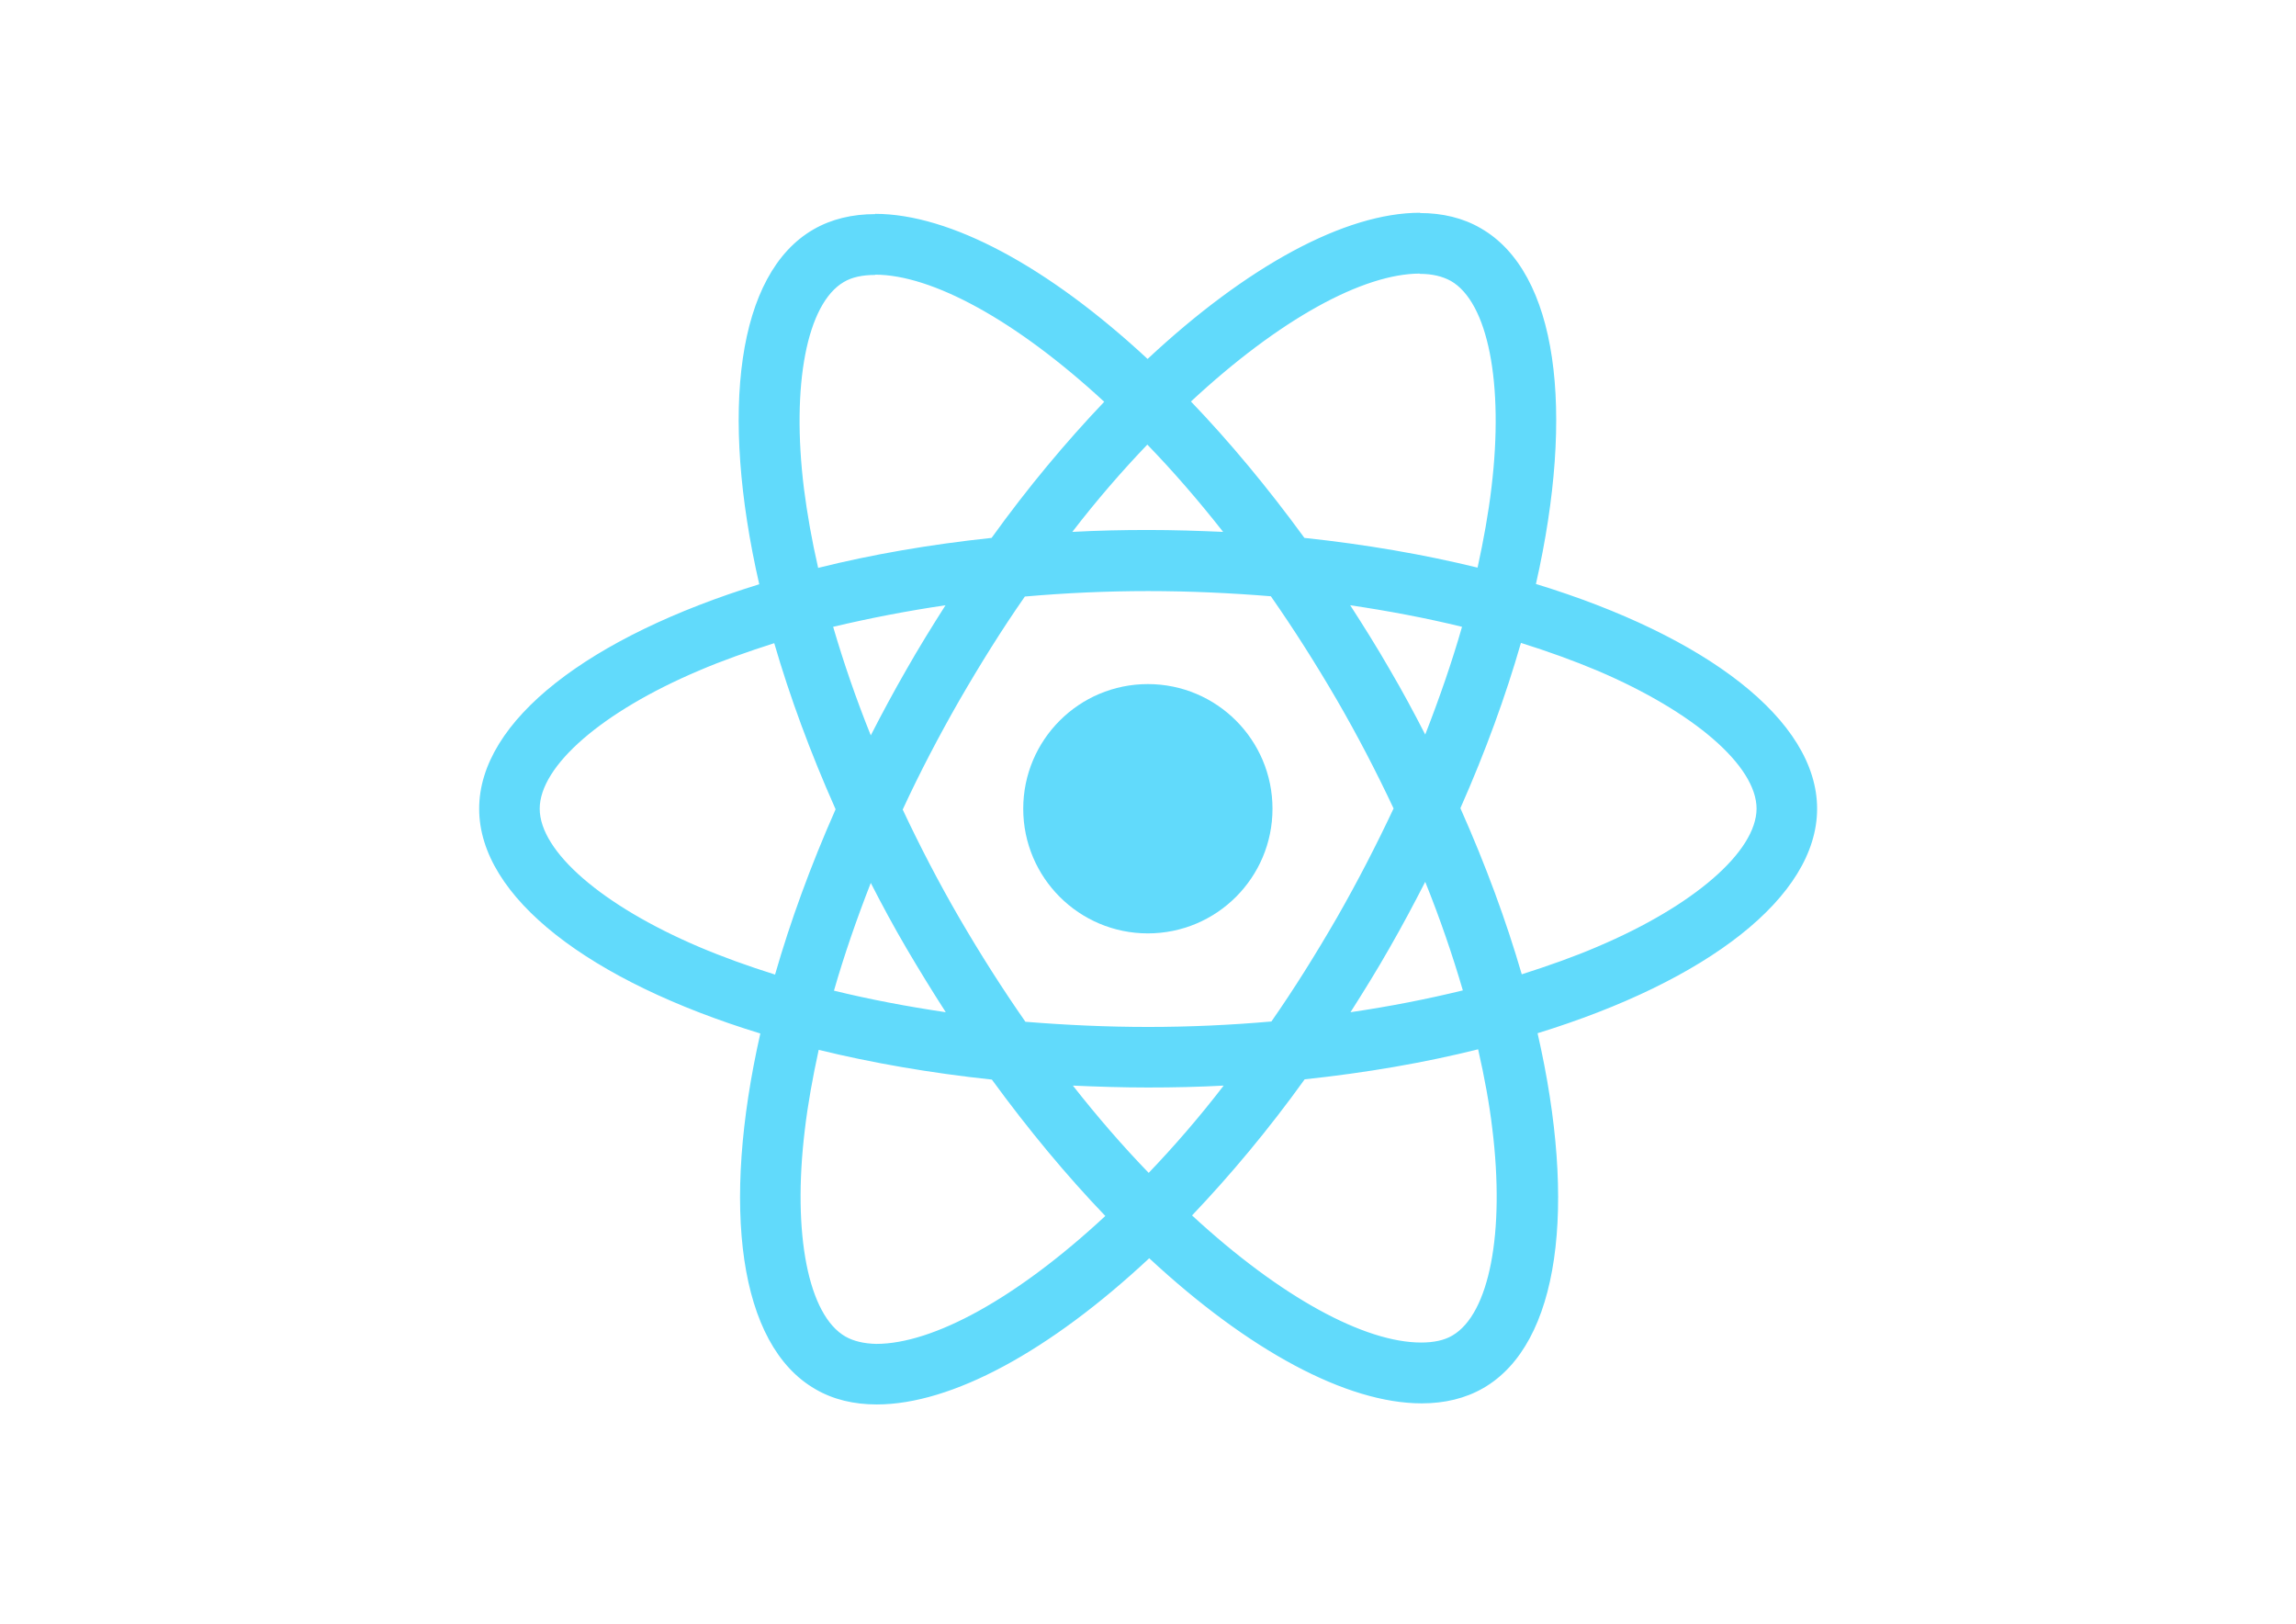
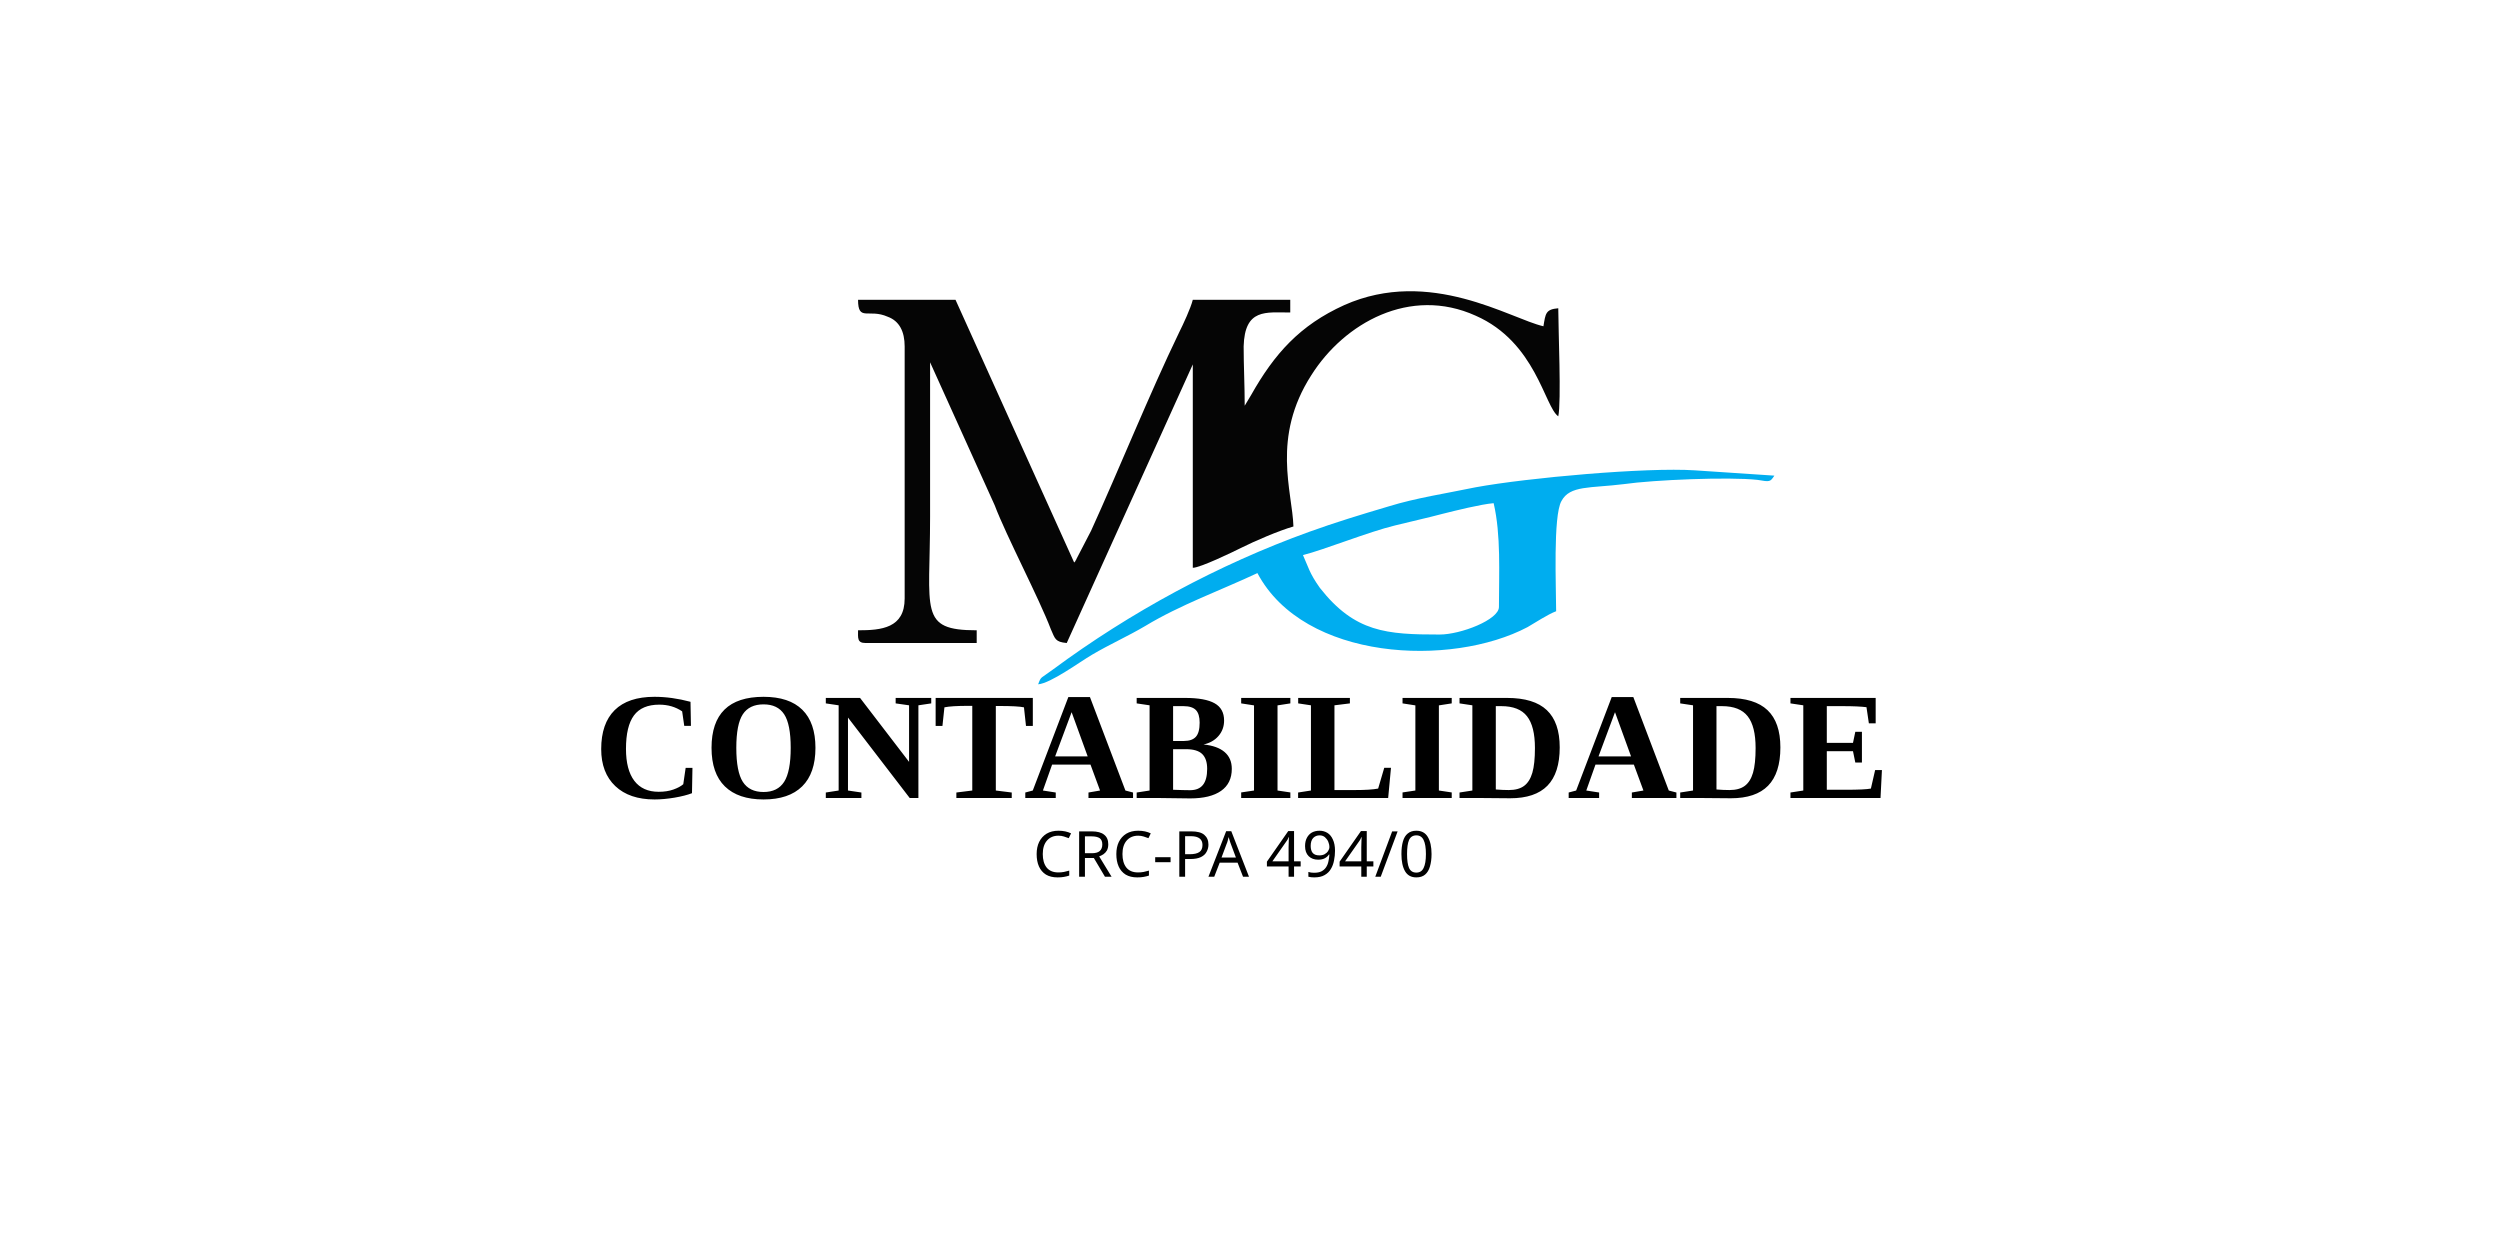
- <svg xmlns="http://www.w3.org/2000/svg" viewBox="0 0 841.9 595.3">
-   <g fill="#61DAFB">
-     <path d="M666.3 296.5c0-32.5-40.7-63.3-103.1-82.4 14.4-63.6 8-114.2-20.2-130.4-6.5-3.8-14.1-5.6-22.4-5.6v22.3c4.6 0 8.3.9 11.4 2.6 13.6 7.8 19.5 37.5 14.9 75.7-1.1 9.4-2.9 19.3-5.1 29.4-19.6-4.8-41-8.5-63.5-10.9-13.5-18.5-27.5-35.3-41.6-50 32.6-30.3 63.2-46.9 84-46.9V78c-27.5 0-63.5 19.6-99.9 53.6-36.4-33.8-72.4-53.2-99.9-53.2v22.3c20.7 0 51.4 16.5 84 46.6-14 14.7-28 31.4-41.3 49.9-22.6 2.4-44 6.1-63.6 11-2.3-10-4-19.7-5.2-29-4.7-38.2 1.1-67.9 14.6-75.8 3-1.8 6.9-2.6 11.5-2.6V78.5c-8.4 0-16 1.8-22.6 5.6-28.1 16.2-34.4 66.7-19.9 130.1-62.2 19.2-102.7 49.9-102.7 82.3 0 32.5 40.7 63.3 103.1 82.4-14.4 63.6-8 114.2 20.2 130.4 6.5 3.8 14.1 5.6 22.5 5.6 27.5 0 63.5-19.6 99.9-53.6 36.4 33.8 72.4 53.2 99.9 53.2 8.4 0 16-1.8 22.6-5.6 28.1-16.2 34.4-66.7 19.9-130.1 62-19.1 102.5-49.9 102.5-82.3zm-130.2-66.7c-3.7 12.9-8.3 26.2-13.5 39.5-4.1-8-8.4-16-13.1-24-4.6-8-9.5-15.8-14.4-23.4 14.2 2.1 27.9 4.7 41 7.9zm-45.8 106.5c-7.8 13.5-15.8 26.3-24.1 38.2-14.9 1.3-30 2-45.2 2-15.1 0-30.2-.7-45-1.9-8.3-11.9-16.4-24.6-24.2-38-7.6-13.1-14.5-26.4-20.8-39.8 6.2-13.4 13.2-26.8 20.7-39.9 7.8-13.5 15.8-26.3 24.1-38.2 14.9-1.3 30-2 45.2-2 15.1 0 30.2.7 45 1.9 8.3 11.9 16.4 24.6 24.2 38 7.6 13.1 14.5 26.4 20.8 39.8-6.3 13.4-13.2 26.8-20.7 39.9zm32.3-13c5.4 13.4 10 26.8 13.8 39.8-13.1 3.2-26.9 5.9-41.2 8 4.9-7.7 9.8-15.6 14.4-23.7 4.6-8 8.9-16.1 13-24.1zM421.2 430c-9.3-9.6-18.6-20.3-27.8-32 9 .4 18.2.7 27.5.7 9.4 0 18.7-.2 27.8-.7-9 11.7-18.3 22.4-27.5 32zm-74.4-58.9c-14.2-2.1-27.9-4.7-41-7.9 3.7-12.9 8.3-26.2 13.5-39.5 4.1 8 8.4 16 13.1 24 4.7 8 9.5 15.8 14.4 23.4zM420.7 163c9.3 9.6 18.6 20.3 27.8 32-9-.4-18.2-.7-27.5-.7-9.4 0-18.7.2-27.8.7 9-11.7 18.3-22.4 27.5-32zm-74 58.9c-4.9 7.7-9.8 15.6-14.4 23.7-4.6 8-8.9 16-13 24-5.4-13.4-10-26.8-13.8-39.8 13.1-3.1 26.9-5.8 41.2-7.9zm-90.5 125.2c-35.4-15.1-58.3-34.9-58.3-50.6 0-15.7 22.9-35.6 58.3-50.6 8.6-3.7 18-7 27.7-10.1 5.7 19.6 13.2 40 22.5 60.9-9.2 20.8-16.6 41.1-22.2 60.6-9.9-3.1-19.3-6.5-28-10.2zM310 490c-13.6-7.8-19.5-37.5-14.9-75.7 1.1-9.4 2.9-19.3 5.1-29.4 19.6 4.8 41 8.5 63.5 10.9 13.5 18.5 27.5 35.3 41.6 50-32.6 30.3-63.2 46.9-84 46.9-4.5-.1-8.3-1-11.3-2.7zm237.2-76.2c4.7 38.2-1.1 67.9-14.6 75.8-3 1.8-6.9 2.6-11.5 2.6-20.7 0-51.4-16.5-84-46.6 14-14.7 28-31.4 41.3-49.9 22.6-2.4 44-6.1 63.6-11 2.3 10.1 4.1 19.8 5.2 29.1zm38.5-66.7c-8.6 3.7-18 7-27.7 10.1-5.7-19.6-13.2-40-22.5-60.9 9.2-20.8 16.6-41.1 22.2-60.6 9.9 3.1 19.3 6.5 28.1 10.2 35.4 15.1 58.3 34.9 58.3 50.6-.1 15.7-23 35.6-58.4 50.6zM320.8 78.4z" />
-     <circle cx="420.9" cy="296.5" r="45.7" />
-     <path d="M520.5 78.1z" />
+ <svg xmlns="http://www.w3.org/2000/svg" style="isolation:isolate" viewBox="2 0 1080 540" width="1080pt" height="540pt">
+   <defs>
+     <clipPath id="_clipPath_cVveeaDpuDv993JBVambujwCVxfAFmxa">
+       <rect x="2" y="0" width="1080" height="540" />
+     </clipPath>
+   </defs>
+   <g clip-path="url(#_clipPath_cVveeaDpuDv993JBVambujwCVxfAFmxa)">
+     <clipPath id="_clipPath_fuvcJY7SR2I5yjccfi5i8PUJJss9AOrW">
+       <path d=" M 2 0 L 1082 0 L 1082 540 L 2 540 L 2 0 Z " fill="rgb(255,255,255)" />
+     </clipPath>
+     <g clip-path="url(#_clipPath_fuvcJY7SR2I5yjccfi5i8PUJJss9AOrW)">
+       <g>
+         <g>
+           <g>
+             <g>
+               <path d=" M 539.712 175.271 C 539.712 166.576 539.254 157.881 539.254 149.644 C 539.712 133.169 548.864 135 559.39 135 L 559.39 129.508 L 517.288 129.508 C 516.373 133.169 513.169 140.034 511.339 143.695 C 498.525 170.237 485.254 203.186 473.356 229.271 L 466.949 241.627 C 466.949 242.085 466.492 242.085 466.492 242.542 L 466.034 243 L 414.78 129.508 L 372.678 129.508 C 372.678 139.119 377.254 133.169 385.492 136.831 C 390.525 138.661 392.814 143.237 392.814 149.644 L 392.814 258.559 C 392.814 271.373 382.746 272.288 372.678 272.288 C 372.678 275.492 372.22 277.78 375.881 277.78 L 423.932 277.78 L 423.932 272.288 C 398.763 272.288 403.797 264.051 403.797 223.322 Q 403.797 189.915 403.797 156.508 L 431.712 218.288 C 436.746 231.559 450.932 258.559 455.966 271.831 C 457.797 275.949 457.797 277.322 462.83 277.78 L 517.288 157.424 L 517.288 245.288 C 520.492 245.288 534.678 238.424 538.339 236.593 C 543.831 233.847 554.356 229.271 560.763 227.441 C 560.305 212.339 551.153 189 568.542 162 C 582.729 139.576 611.102 123.559 639.475 136.373 C 665.559 147.814 669.22 175.729 675.17 179.847 C 676.542 173.898 675.17 141.864 675.17 133.169 C 669.678 133.627 669.678 135.458 668.763 140.949 C 654.576 137.746 619.797 115.322 582.729 131.797 C 563.508 140.492 552.525 152.847 542.458 170.695 L 539.712 175.271 Z " fill="rgb(5,5,5)" />
+               <path d=" M 456.881 289.22 C 490.288 264.508 528.271 243.915 567.627 229.729 C 579.068 225.61 589.593 222.407 601.949 218.746 C 613.847 215.085 626.203 213.254 639.475 210.508 C 661.898 206.39 713.153 201.814 734.203 203.186 L 768.525 205.475 C 766.695 208.22 766.695 208.22 761.203 207.305 C 748.847 205.932 716.356 207.305 703.542 209.136 C 688.898 210.966 680.203 209.593 676.542 216.458 C 672.881 222.864 674.254 253.983 674.254 264.051 C 670.593 265.424 665.102 269.085 661.898 270.915 C 628.949 288.305 565.339 285.559 545.203 247.576 C 529.644 254.898 511.797 261.305 496.695 270.458 C 488.915 275.034 481.593 278.237 473.814 282.814 C 468.322 286.017 455.966 295.169 450.475 295.627 C 451.847 291.966 451.39 293.339 456.881 289.22 L 456.881 289.22 Z  M 572.203 253.983 C 587.305 273.203 601.034 274.119 623.915 274.119 C 633.068 274.119 649.542 267.712 649.542 262.22 C 649.542 247.576 650.458 231.102 647.254 217.373 C 641.763 217.831 630.78 220.576 625.288 221.949 C 618.424 223.78 612.017 225.153 604.695 226.983 C 593.254 229.729 574.034 237.508 564.881 239.797 C 567.169 244.831 567.627 247.576 572.203 253.983 L 572.203 253.983 Z " fill-rule="evenodd" fill="rgb(0,173,239)" />
+             </g>
+           </g>
+         </g>
+       </g>
+     </g>
+     <g clip-path="url(#_clipPath_ekm6mLo16RlUvu3jJzsofzrfl0wSpsVF)">
+       <text transform="matrix(4.576,0,0,4.576,448.186,378.749)" style="font-family:'Bahnschrift';font-weight:400;font-size:6px;font-style:normal;fill:#000000;stroke:none;">CRC-PA 494/0</text>
+     </g>
+     <defs>
+       <clipPath id="_clipPath_ekm6mLo16RlUvu3jJzsofzrfl0wSpsVF">
+         <rect x="0" y="0" width="41" height="7.201" transform="matrix(4.576,0,0,4.576,448.186,351.452)" />
+       </clipPath>
+     </defs>
+     <g clip-path="url(#_clipPath_6HRd4owJPmBGkH0eGVAXb4izljEucVmW)">
+       <text transform="matrix(1,0,0,1,258.5,344.724)" style="font-family:'Times New Roman';font-weight:700;font-size:66px;font-style:normal;fill:#000000;stroke:none;">CONTABILIDADE</text>
+     </g>
+     <defs>
+       <clipPath id="_clipPath_6HRd4owJPmBGkH0eGVAXb4izljEucVmW">
+         <rect x="0" y="0" width="567" height="73.09" transform="matrix(1,0,0,1,258.5,285.91)" />
+       </clipPath>
+     </defs>
  </g>
</svg>
